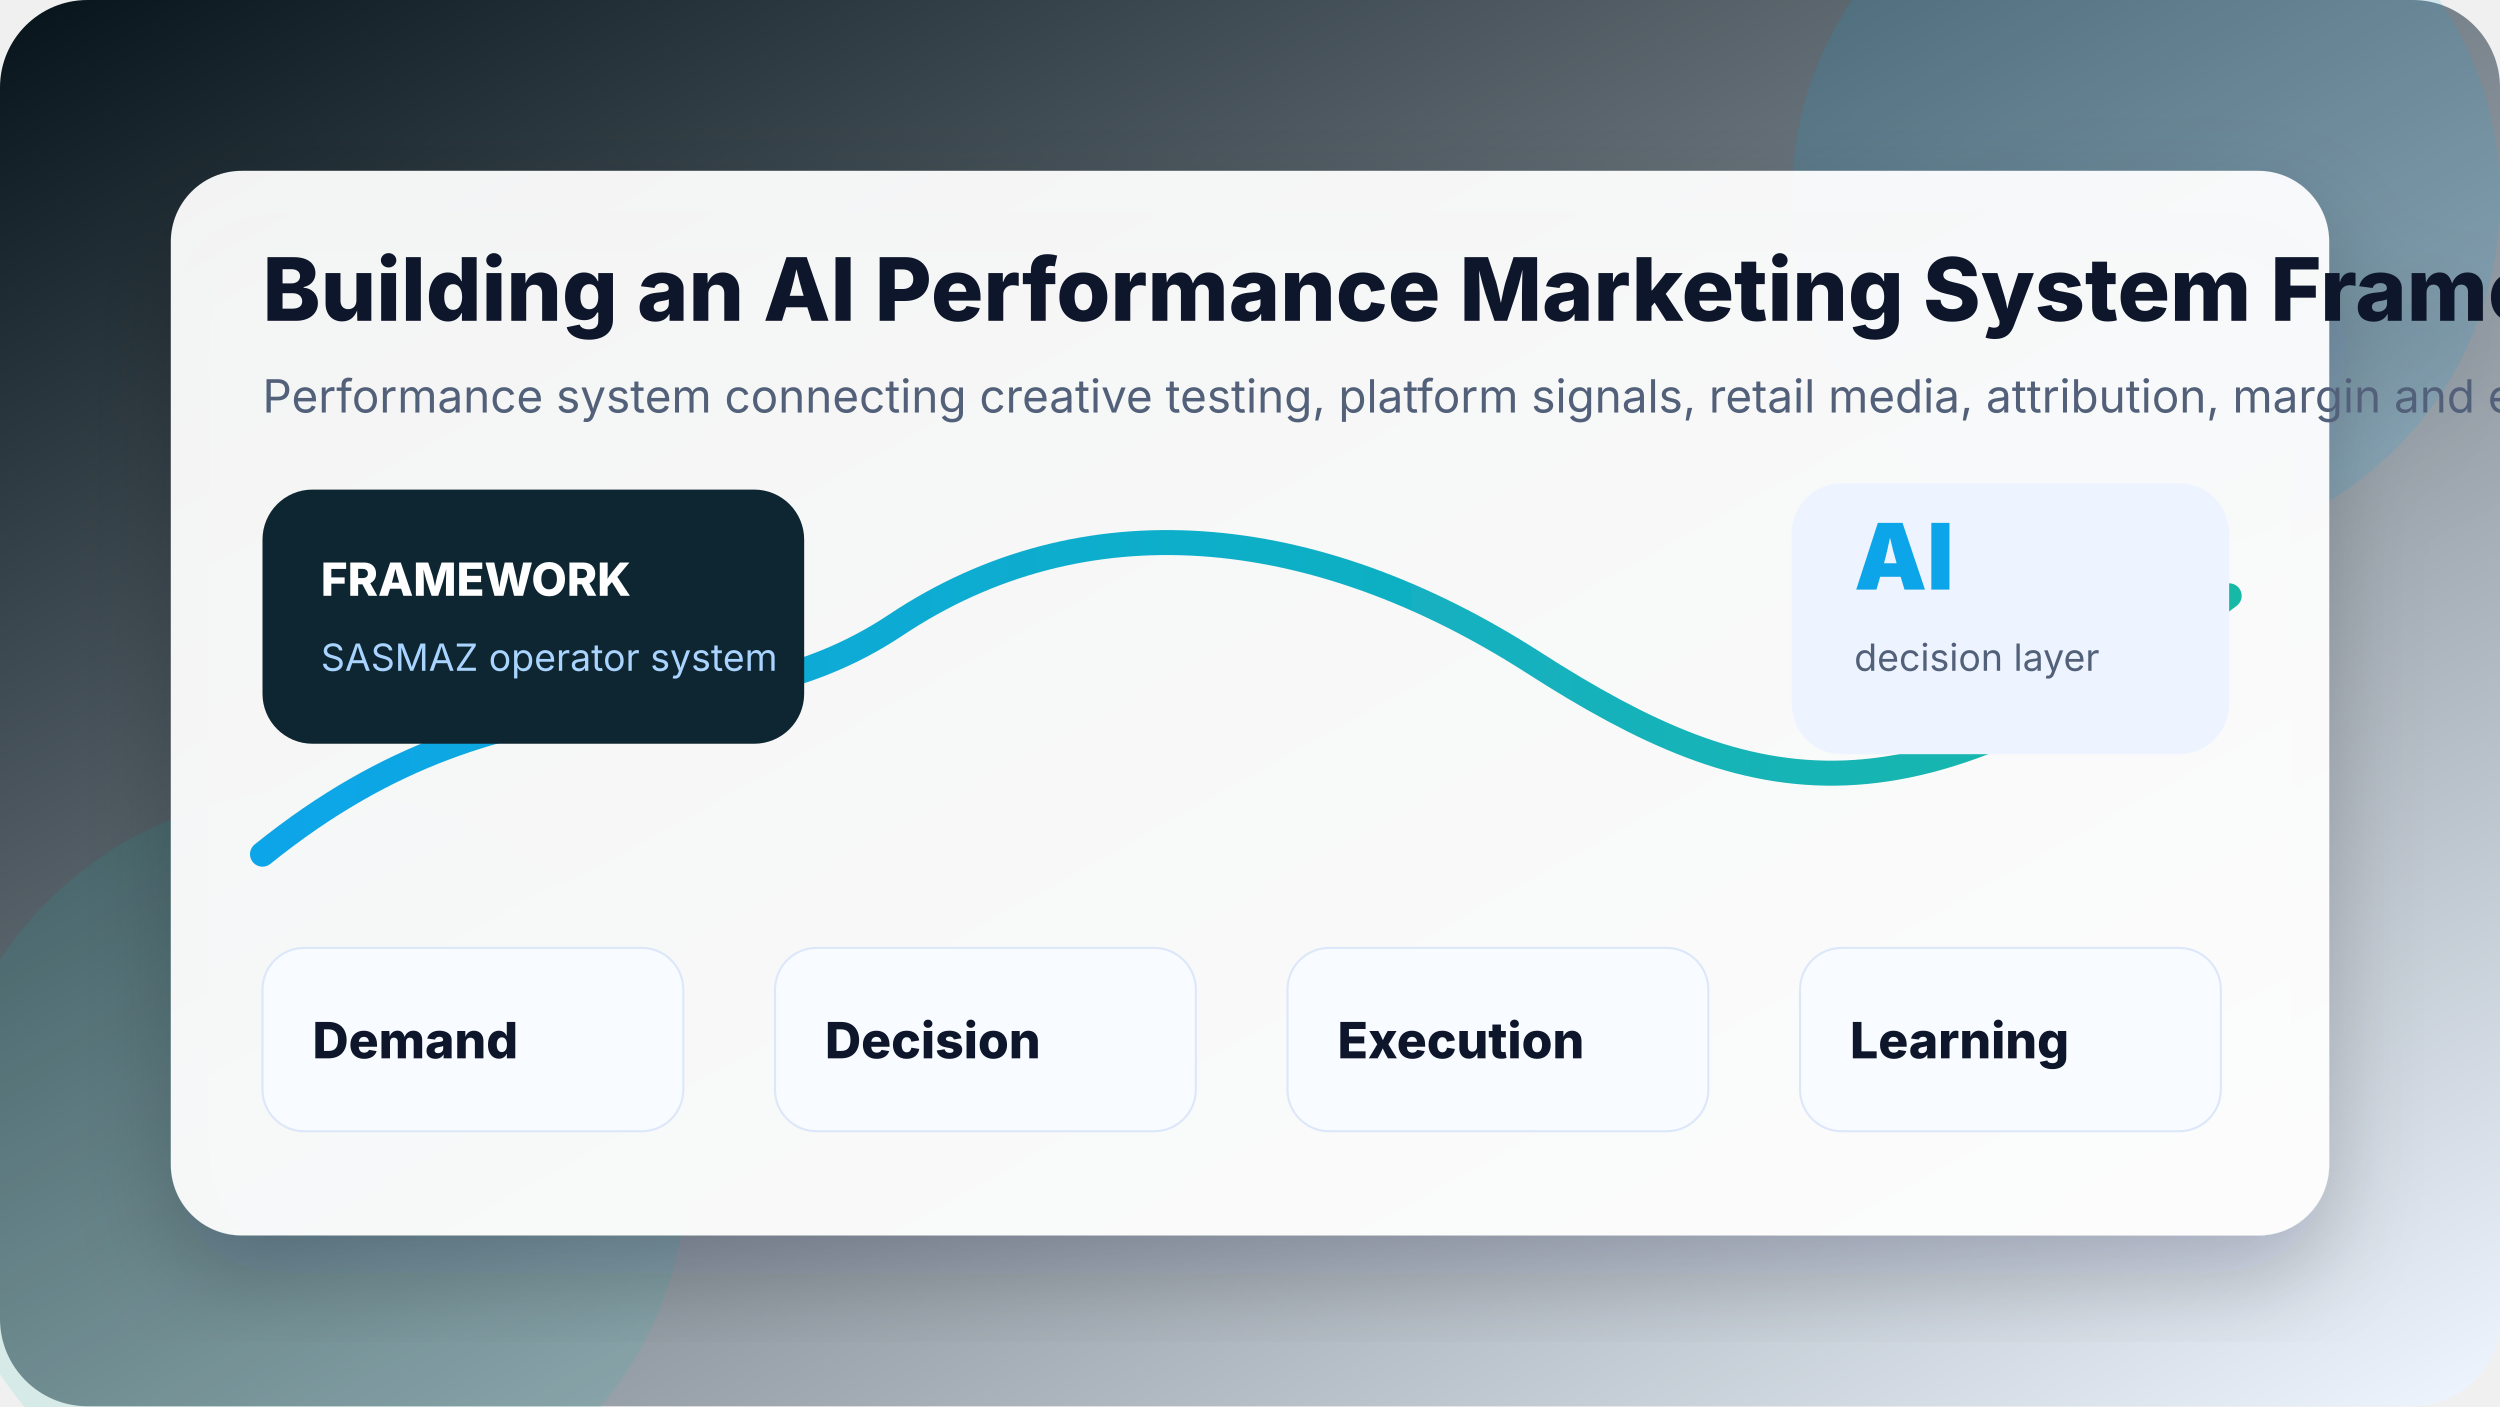
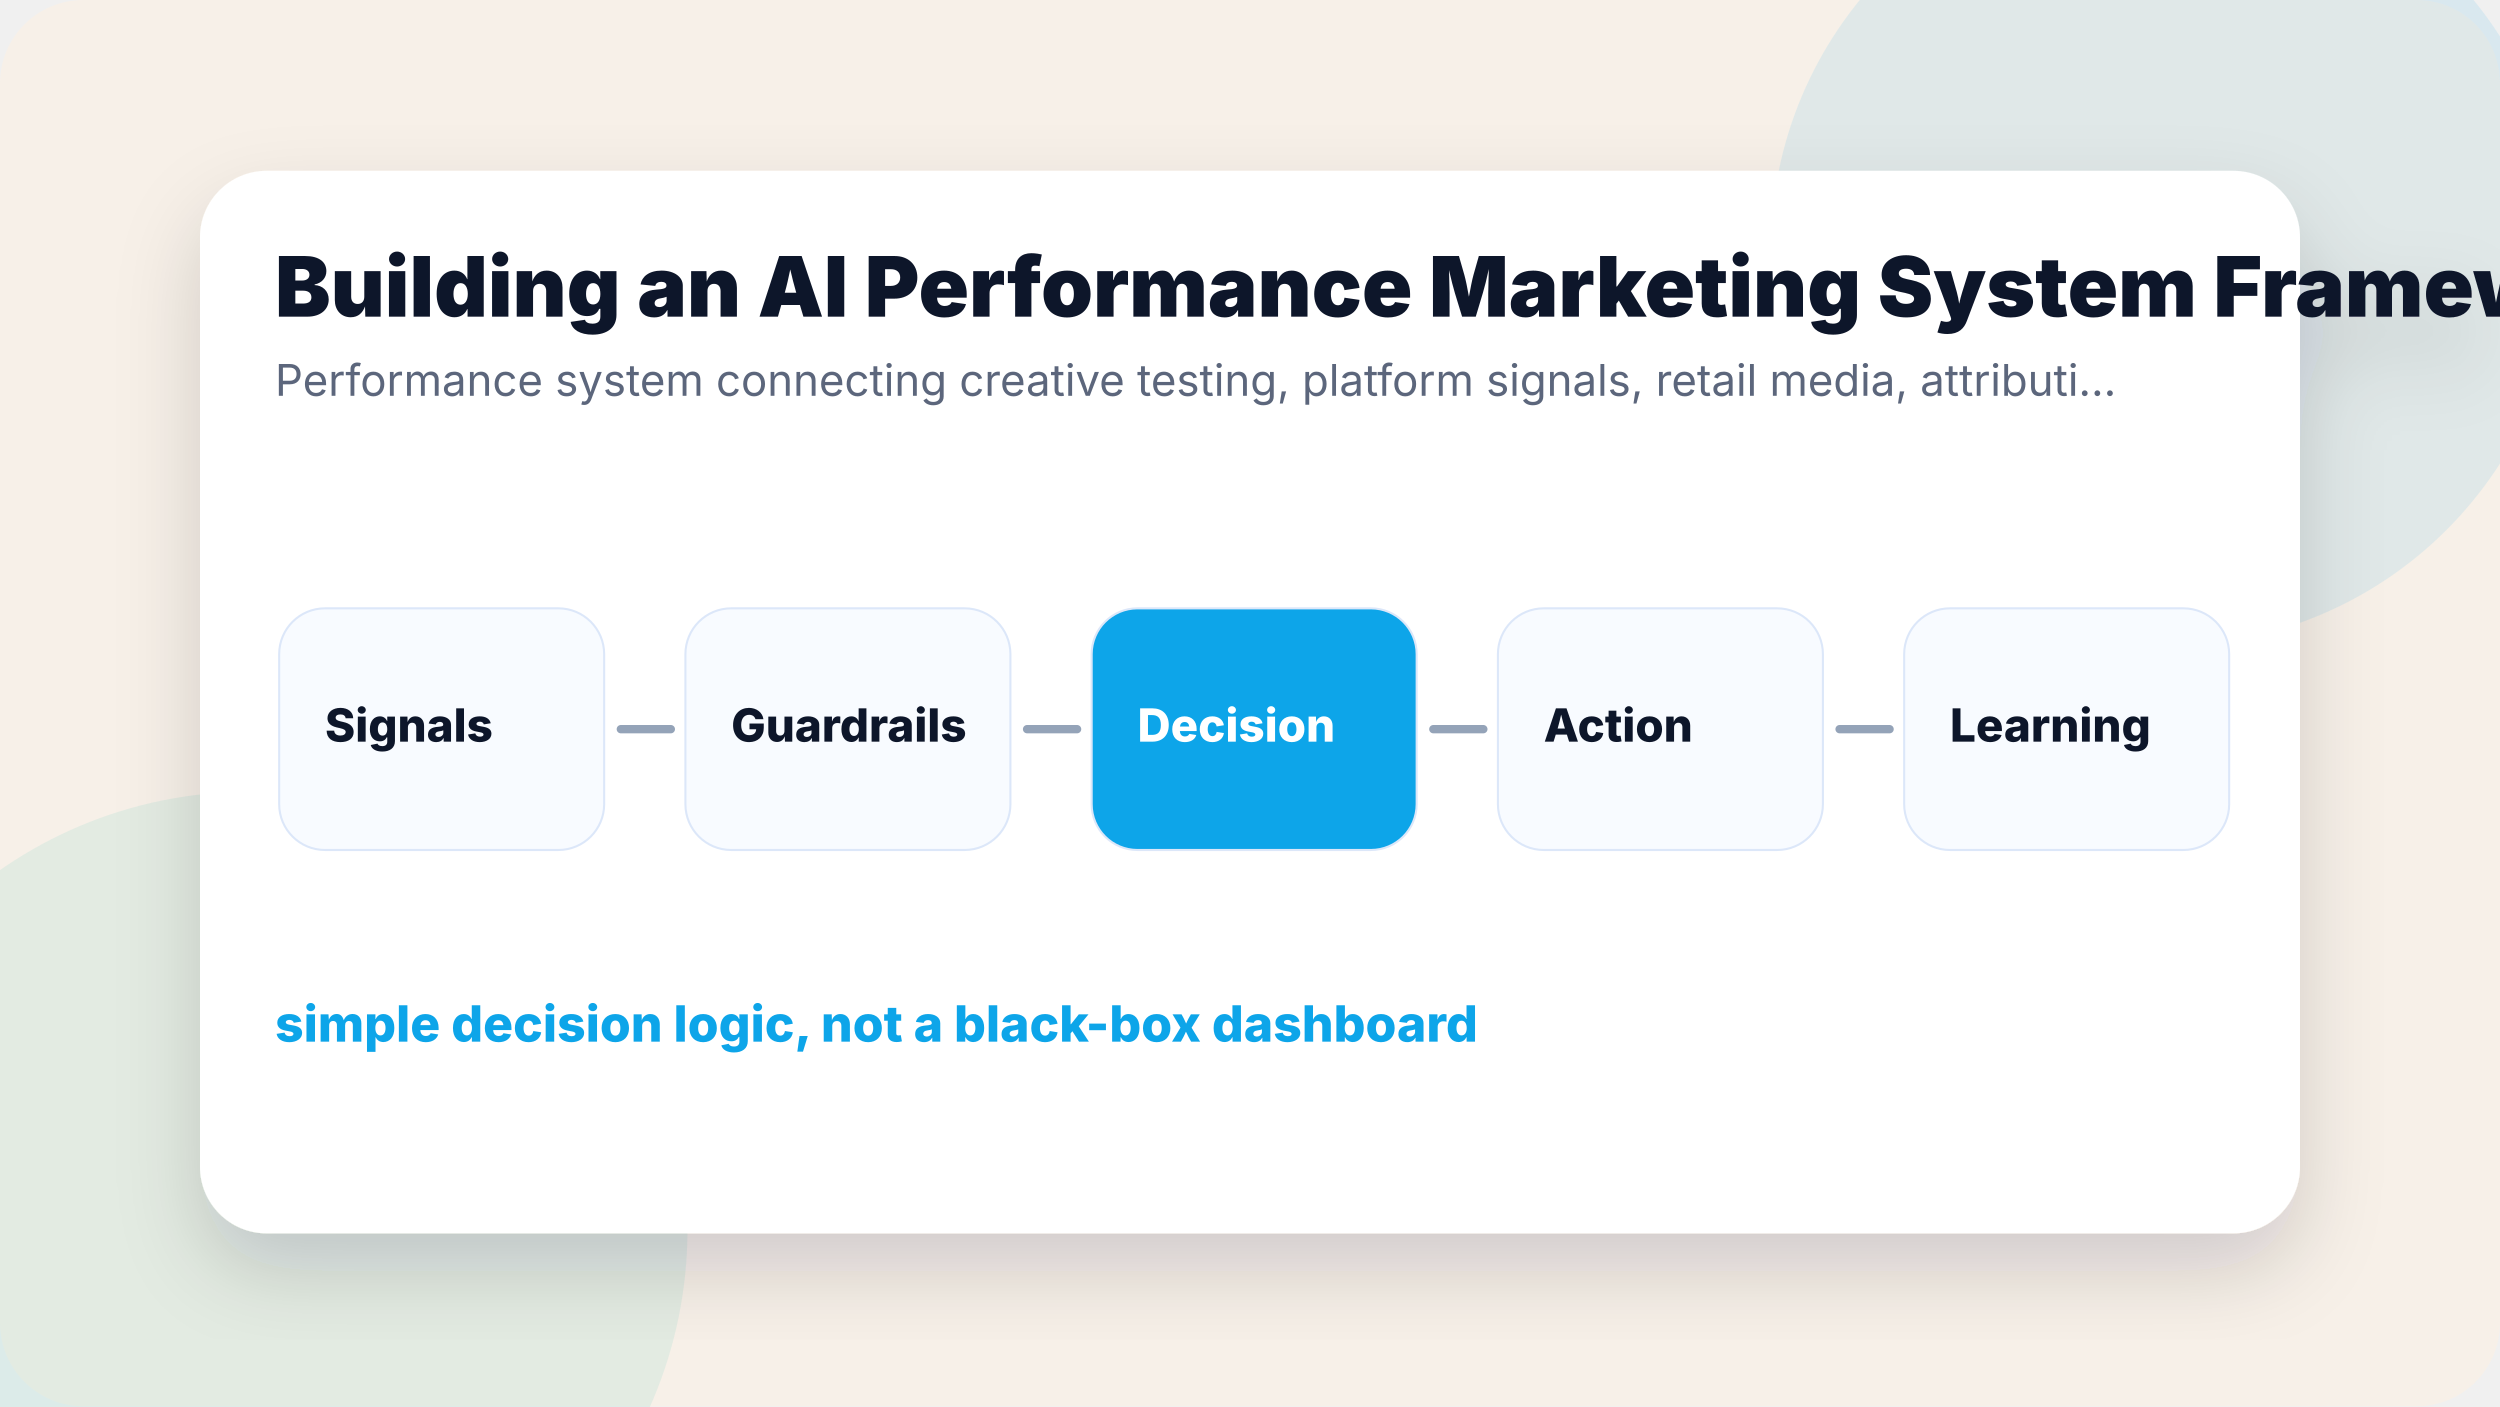
<svg xmlns="http://www.w3.org/2000/svg" width="1200" height="675" viewBox="0 0 1200 675">
  <defs>
-     <linearGradient id="bg" x1="0" x2="1" y1="0" y2="1">
-       <stop stop-color="#06131a" />
-       <stop offset="1" stop-color="#eff6ff" />
-     </linearGradient>
-     <linearGradient id="line" x1="0" x2="1">
-       <stop stop-color="#0ea5e9" />
-       <stop offset="1" stop-color="#14b8a6" />
-     </linearGradient>
    <filter id="shadow">
-       <feDropShadow dx="0" dy="20" stdDeviation="22" flood-color="#0f172a" flood-opacity="0.22" />
+       <feDropShadow dx="0" dy="18" stdDeviation="20" flood-color="#0f172a" flood-opacity="0.16" />
    </filter>
  </defs>
-   <rect width="1200" height="675" rx="42" fill="url(#bg)" />
-   <circle cx="1030" cy="95" r="170" fill="#0ea5e9" opacity="0.14" />
-   <circle cx="150" cy="560" r="180" fill="#14b8a6" opacity="0.12" />
+   <rect width="1200" height="675" rx="40" fill="#f7f0e8" />
+   <circle cx="1040" cy="120" r="190" fill="#0ea5e9" opacity="0.10" />
+   <circle cx="120" cy="590" r="210" fill="#14b8a6" opacity="0.09" />
  <g filter="url(#shadow)">
-     <rect x="82" y="82" width="1036" height="511" rx="34" fill="white" opacity="0.94" />
-     <text x="126" y="154" font-family="Inter, Arial" font-size="42" font-weight="800" fill="#0f172a">Building an AI Performance Marketing System Framework</text>
-     <text x="126" y="198" font-family="Inter, Arial" font-size="22" fill="#526179">Performance system connecting creative testing, platform signals, retail media, attribution, margin and executive decision cadence.</text>
-     <path d="M126 410 C250 310 340 360 430 300 S630 250 736 318 S918 402 1070 286" fill="none" stroke="url(#line)" stroke-width="12" stroke-linecap="round" />
-     <rect x="126" y="455" width="202" height="88" rx="20" fill="#f8fbff" stroke="#dce7f9" />
-     <text x="150" y="508" font-family="Inter, Arial" font-size="24" font-weight="800" fill="#0f172a">Demand</text>
-     <rect x="372" y="455" width="202" height="88" rx="20" fill="#f8fbff" stroke="#dce7f9" />
-     <text x="396" y="508" font-family="Inter, Arial" font-size="24" font-weight="800" fill="#0f172a">Decision</text>
-     <rect x="618" y="455" width="202" height="88" rx="20" fill="#f8fbff" stroke="#dce7f9" />
-     <text x="642" y="508" font-family="Inter, Arial" font-size="24" font-weight="800" fill="#0f172a">Execution</text>
-     <rect x="864" y="455" width="202" height="88" rx="20" fill="#f8fbff" stroke="#dce7f9" />
-     <text x="888" y="508" font-family="Inter, Arial" font-size="24" font-weight="800" fill="#0f172a">Learning</text>
-     <rect x="126" y="235" width="260" height="122" rx="24" fill="#0f2530" />
-     <text x="154" y="286" font-family="Inter, Arial" font-size="22" font-weight="800" fill="white">FRAMEWORK</text>
-     <text x="154" y="322" font-family="Inter, Arial" font-size="18" fill="#a9d4ff">SASMAZ operator system</text>
-     <rect x="860" y="232" width="210" height="130" rx="24" fill="#eef4ff" />
-     <text x="890" y="283" font-family="Inter, Arial" font-size="44" font-weight="900" fill="#0ea5e9">AI</text>
-     <text x="890" y="322" font-family="Inter, Arial" font-size="18" fill="#526179">decision layer</text>
+     <rect x="96" y="82" width="1008" height="510" rx="32" fill="#ffffff" />
+     <text x="132" y="152" font-family="Inter, Arial" font-size="40" font-weight="900" fill="#0f172a">Building an AI Performance Marketing System Framework</text>
+     <text x="132" y="190" font-family="Inter, Arial" font-size="21" fill="#5b667b">Performance system connecting creative testing, platform signals, retail media, attributi...</text>
+     <rect x="134" y="292" width="156" height="116" rx="22" fill="#f8fbff" stroke="#dce7f9" />
+     <text x="156" y="356" font-family="Inter, Arial" font-size="22" font-weight="800" fill="#0f172a">Signals</text>
+     <path d="M298 350 L322 350" stroke="#94a3b8" stroke-width="4" stroke-linecap="round" />
+     <rect x="329" y="292" width="156" height="116" rx="22" fill="#f8fbff" stroke="#dce7f9" />
+     <text x="351" y="356" font-family="Inter, Arial" font-size="22" font-weight="800" fill="#0f172a">Guardrails</text>
+     <path d="M493 350 L517 350" stroke="#94a3b8" stroke-width="4" stroke-linecap="round" />
+     <rect x="524" y="292" width="156" height="116" rx="22" fill="#0ea5e9" stroke="#dce7f9" />
+     <text x="546" y="356" font-family="Inter, Arial" font-size="22" font-weight="800" fill="#ffffff">Decision</text>
+     <path d="M688 350 L712 350" stroke="#94a3b8" stroke-width="4" stroke-linecap="round" />
+     <rect x="719" y="292" width="156" height="116" rx="22" fill="#f8fbff" stroke="#dce7f9" />
+     <text x="741" y="356" font-family="Inter, Arial" font-size="22" font-weight="800" fill="#0f172a">Action</text>
+     <path d="M883 350 L907 350" stroke="#94a3b8" stroke-width="4" stroke-linecap="round" />
+     <rect x="914" y="292" width="156" height="116" rx="22" fill="#f8fbff" stroke="#dce7f9" />
+     <text x="936" y="356" font-family="Inter, Arial" font-size="22" font-weight="800" fill="#0f172a">Learning</text>
+     <text x="132" y="500" font-family="Inter, Arial" font-size="24" font-weight="800" fill="#0ea5e9">simple decision logic, not a black-box dashboard</text>
  </g>
</svg>
